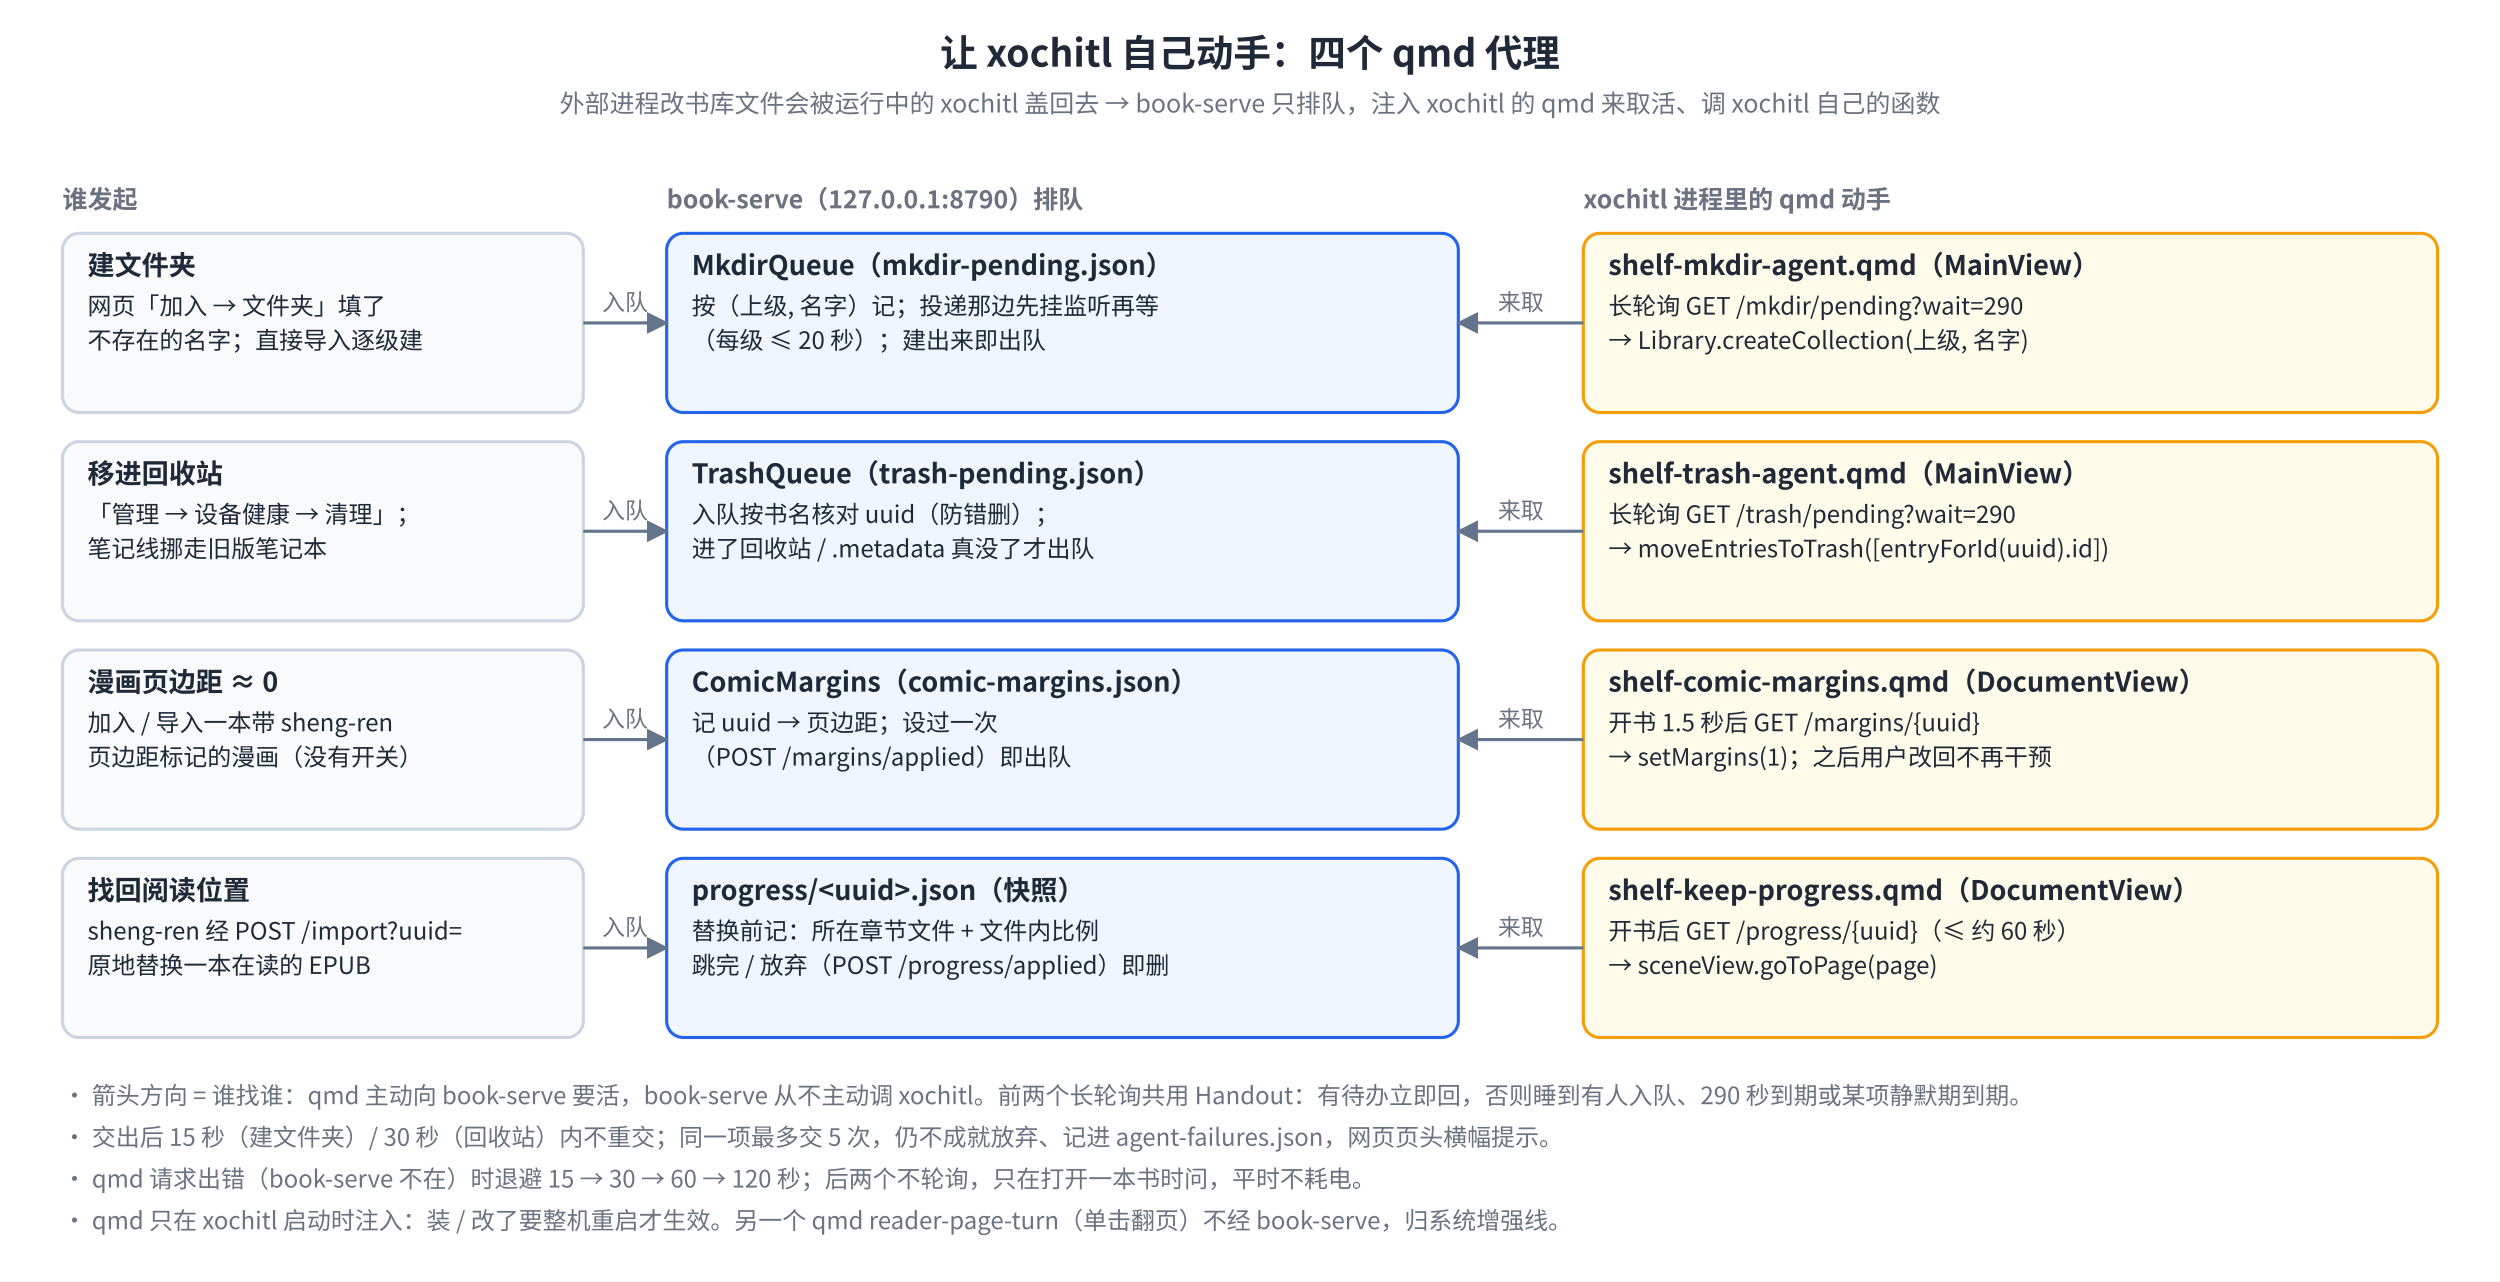
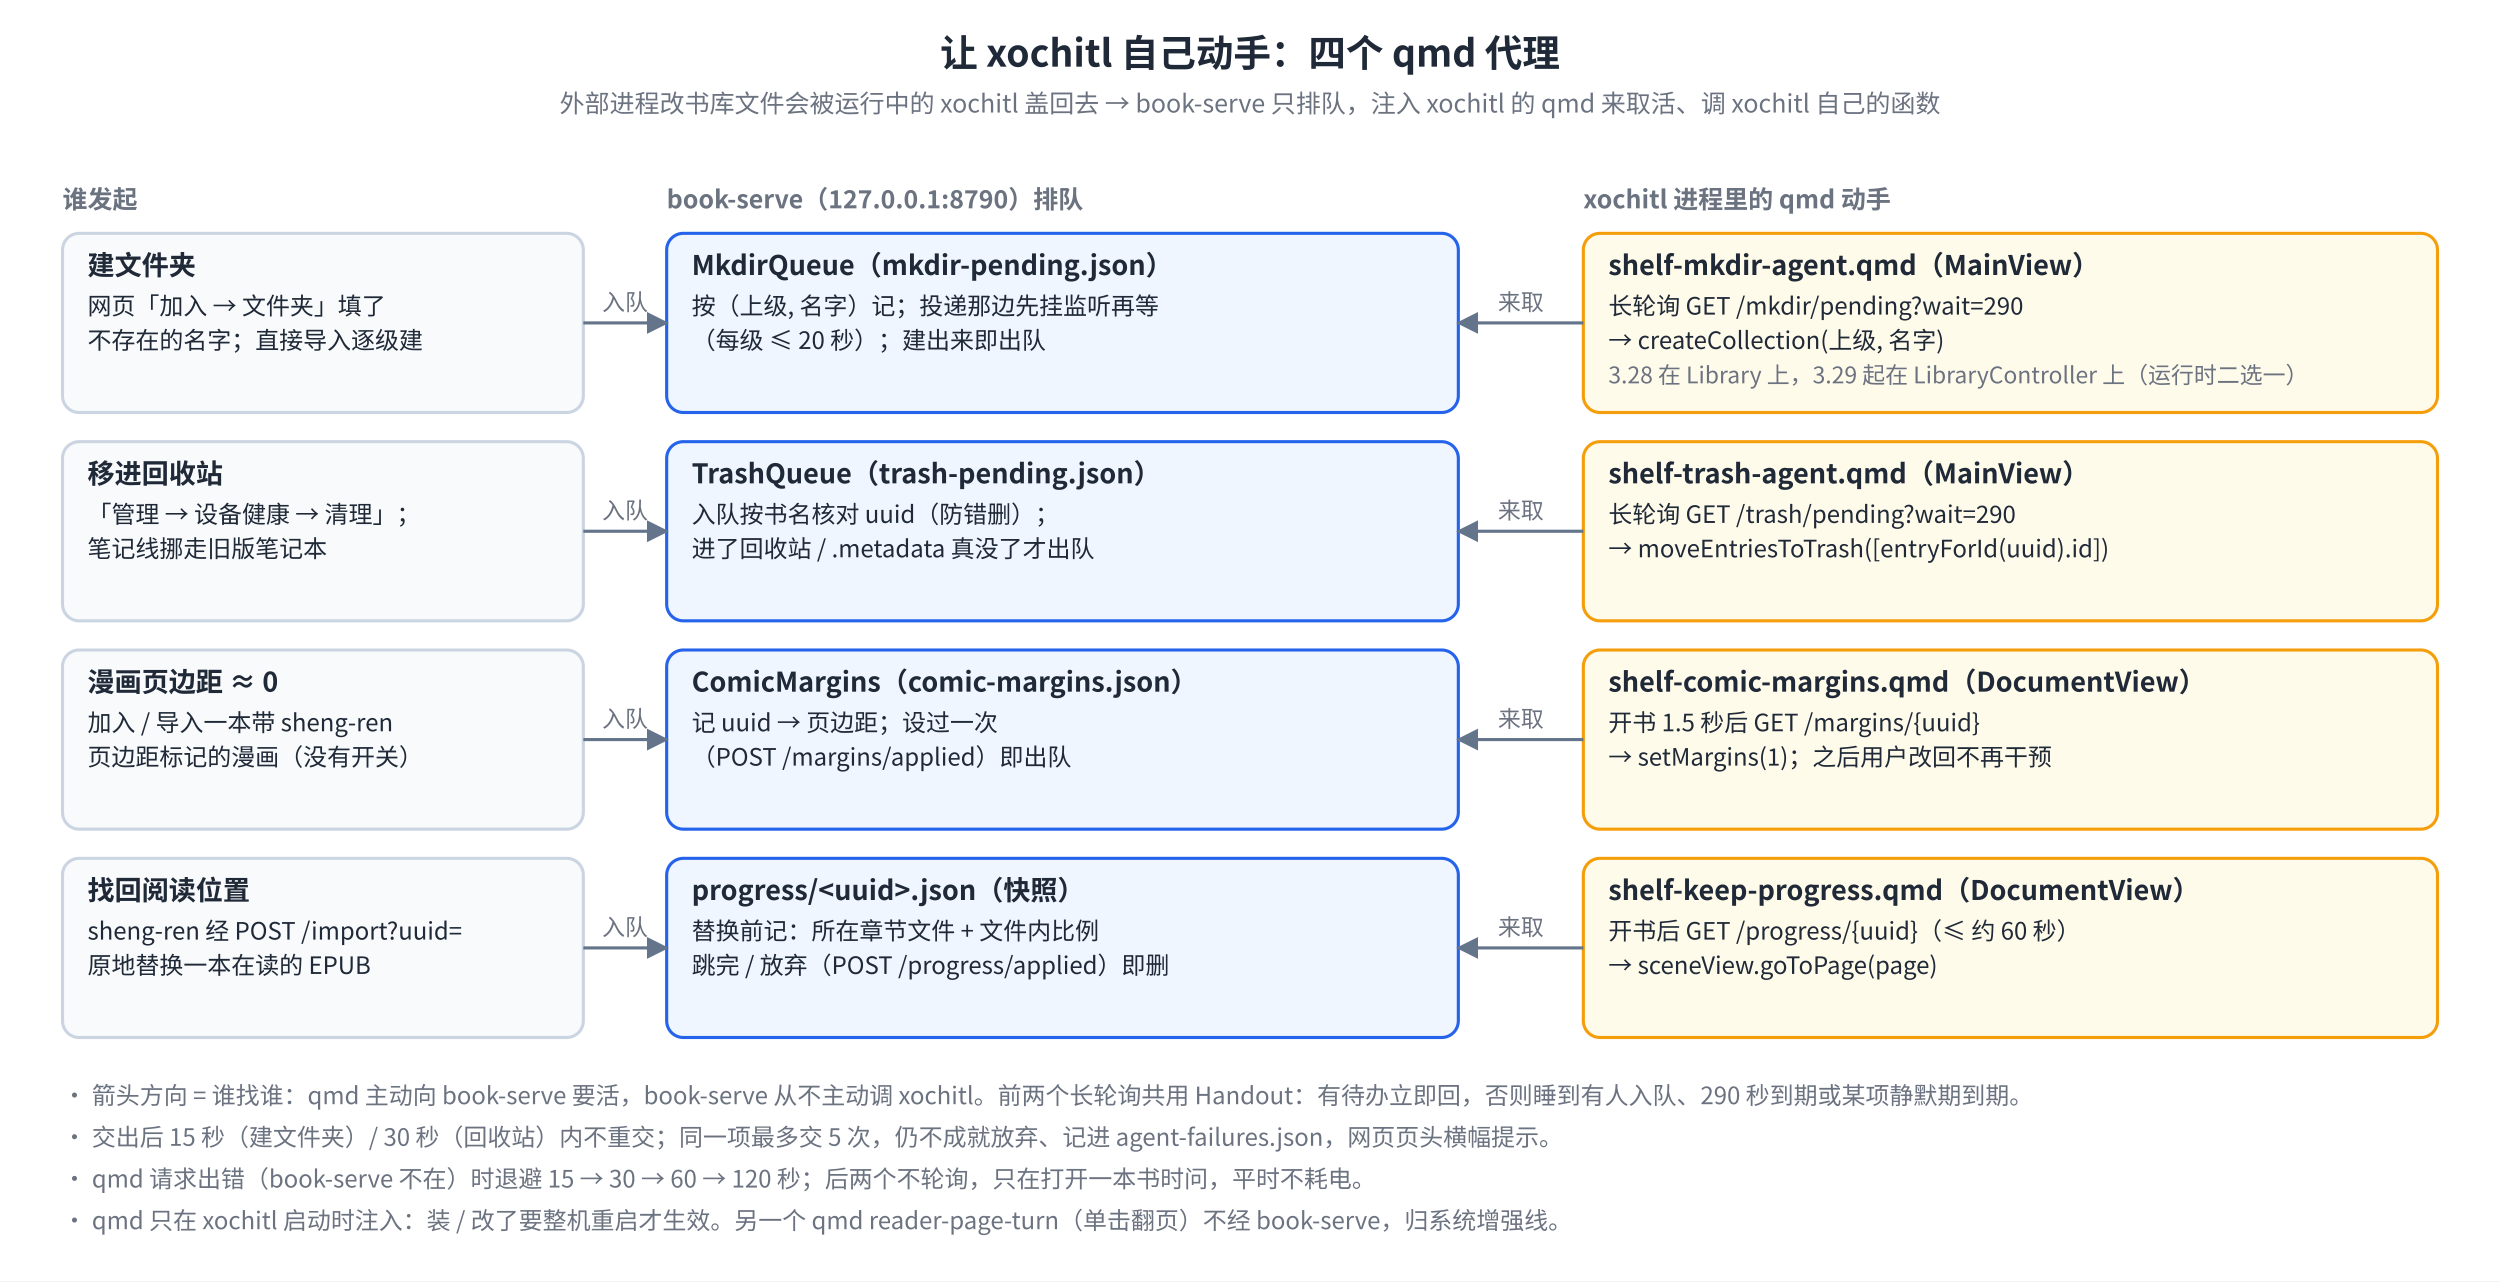
<svg xmlns="http://www.w3.org/2000/svg" viewBox="0 0 1200 615" font-family="Noto Sans SC, Noto Sans CJK SC, PingFang SC, sans-serif">
  <defs>
    <marker id="shxoch-a" viewBox="0 0 10 10" refX="9" refY="5" markerWidth="7" markerHeight="7" orient="auto-start-reverse">
      <path d="M0,0 L10,5 L0,10 z" fill="#64748B" />
    </marker>
    <marker id="shxoch-r" viewBox="0 0 10 10" refX="9" refY="5" markerWidth="7" markerHeight="7" orient="auto-start-reverse">
      <path d="M0,0 L10,5 L0,10 z" fill="#EF4444" />
    </marker>
    <marker id="shxoch-g" viewBox="0 0 10 10" refX="9" refY="5" markerWidth="7" markerHeight="7" orient="auto-start-reverse">
      <path d="M0,0 L10,5 L0,10 z" fill="#10B981" />
    </marker>
  </defs>
  <rect width="100%" height="100%" fill="#FFFFFF" />
  <text x="600.0" y="32.0" font-size="18" font-weight="bold" fill="#1F2937" text-anchor="middle">让 xochitl 自己动手：四个 qmd 代理</text>
  <text x="600.0" y="54.0" font-size="12" fill="#6B7280" text-anchor="middle">外部进程改书库文件会被运行中的 xochitl 盖回去 → book-serve 只排队，注入 xochitl 的 qmd 来取活、调 xochitl 自己的函数</text>
  <text x="30.0" y="100.0" font-size="12" font-weight="bold" fill="#6B7280" text-anchor="start">谁发起</text>
  <text x="320.0" y="100.0" font-size="12" font-weight="bold" fill="#6B7280" text-anchor="start">book-serve（127.0.0.1:8790）排队</text>
  <text x="760.0" y="100.0" font-size="12" font-weight="bold" fill="#6B7280" text-anchor="start">xochitl 进程里的 qmd 动手</text>
  <rect x="30" y="112" width="250" height="86" rx="8" fill="#F8FAFC" stroke="#CBD5E1" stroke-width="1.5" />
  <text x="42.0" y="132.0" font-size="13" font-weight="bold" fill="#1F2937" text-anchor="start">建文件夹</text>
  <text x="42.0" y="151.0" font-size="11.5" fill="#1F2937" text-anchor="start">网页「加入 → 文件夹」填了</text>
  <text x="42.0" y="167.5" font-size="11.5" fill="#1F2937" text-anchor="start">不存在的名字；直接导入逐级建</text>
  <rect x="320" y="112" width="380" height="86" rx="8" fill="#EFF6FF" stroke="#2563EB" stroke-width="1.5" />
  <text x="332.0" y="132.0" font-size="13" font-weight="bold" fill="#1F2937" text-anchor="start">MkdirQueue（mkdir-pending.json）</text>
  <text x="332.0" y="151.0" font-size="11.5" fill="#1F2937" text-anchor="start">按（上级, 名字）记；投递那边先挂监听再等</text>
  <text x="332.0" y="167.5" font-size="11.5" fill="#1F2937" text-anchor="start">（每级 ≤ 20 秒）；建出来即出队</text>
  <rect x="760" y="112" width="410" height="86" rx="8" fill="#FFFBEB" stroke="#F59E0B" stroke-width="1.5" />
  <text x="772.0" y="132.0" font-size="13" font-weight="bold" fill="#1F2937" text-anchor="start">shelf-mkdir-agent.qmd（MainView）</text>
  <text x="772.0" y="151.0" font-size="11.5" fill="#1F2937" text-anchor="start">长轮询 GET /mkdir/pending?wait=290</text>
-   <text x="772.0" y="167.5" font-size="11.5" fill="#1F2937" text-anchor="start">→ Library.createCollection(上级, 名字)</text>
+   <text x="772.0" y="167.5" font-size="11.5" fill="#1F2937" text-anchor="start">→ createCollection(上级, 名字)</text>
+   <text x="772.0" y="184.0" font-size="11" fill="#6B7280" text-anchor="start">3.28 在 Library 上，3.29 起在 LibraryController 上（运行时二选一）</text>
  <path d="M280.0,155.0 L320.0,155.0" fill="none" stroke="#64748B" stroke-width="1.5" marker-end="url(#shxoch-a)" />
  <text x="300.0" y="149.0" font-size="11" fill="#6B7280" text-anchor="middle">入队</text>
  <path d="M760.0,155.0 L700.0,155.0" fill="none" stroke="#64748B" stroke-width="1.5" marker-end="url(#shxoch-a)" />
  <text x="730.0" y="149.0" font-size="11" fill="#6B7280" text-anchor="middle">来取</text>
  <rect x="30" y="212" width="250" height="86" rx="8" fill="#F8FAFC" stroke="#CBD5E1" stroke-width="1.5" />
  <text x="42.0" y="232.0" font-size="13" font-weight="bold" fill="#1F2937" text-anchor="start">移进回收站</text>
  <text x="42.0" y="251.0" font-size="11.5" fill="#1F2937" text-anchor="start">「管理 → 设备健康 → 清理」；</text>
  <text x="42.0" y="267.5" font-size="11.5" fill="#1F2937" text-anchor="start">笔记线挪走旧版笔记本</text>
  <rect x="320" y="212" width="380" height="86" rx="8" fill="#EFF6FF" stroke="#2563EB" stroke-width="1.5" />
  <text x="332.0" y="232.0" font-size="13" font-weight="bold" fill="#1F2937" text-anchor="start">TrashQueue（trash-pending.json）</text>
  <text x="332.0" y="251.0" font-size="11.5" fill="#1F2937" text-anchor="start">入队按书名核对 uuid（防错删）；</text>
  <text x="332.0" y="267.5" font-size="11.5" fill="#1F2937" text-anchor="start">进了回收站 / .metadata 真没了才出队</text>
  <rect x="760" y="212" width="410" height="86" rx="8" fill="#FFFBEB" stroke="#F59E0B" stroke-width="1.5" />
  <text x="772.0" y="232.0" font-size="13" font-weight="bold" fill="#1F2937" text-anchor="start">shelf-trash-agent.qmd（MainView）</text>
  <text x="772.0" y="251.0" font-size="11.5" fill="#1F2937" text-anchor="start">长轮询 GET /trash/pending?wait=290</text>
  <text x="772.0" y="267.5" font-size="11.5" fill="#1F2937" text-anchor="start">→ moveEntriesToTrash([entryForId(uuid).id])</text>
  <path d="M280.0,255.0 L320.0,255.0" fill="none" stroke="#64748B" stroke-width="1.5" marker-end="url(#shxoch-a)" />
  <text x="300.0" y="249.0" font-size="11" fill="#6B7280" text-anchor="middle">入队</text>
  <path d="M760.0,255.0 L700.0,255.0" fill="none" stroke="#64748B" stroke-width="1.5" marker-end="url(#shxoch-a)" />
  <text x="730.0" y="249.0" font-size="11" fill="#6B7280" text-anchor="middle">来取</text>
  <rect x="30" y="312" width="250" height="86" rx="8" fill="#F8FAFC" stroke="#CBD5E1" stroke-width="1.5" />
  <text x="42.0" y="332.0" font-size="13" font-weight="bold" fill="#1F2937" text-anchor="start">漫画页边距 ≈ 0</text>
  <text x="42.0" y="351.0" font-size="11.5" fill="#1F2937" text-anchor="start">加入 / 导入一本带 sheng-ren</text>
  <text x="42.0" y="367.5" font-size="11.5" fill="#1F2937" text-anchor="start">页边距标记的漫画（没有开关）</text>
  <rect x="320" y="312" width="380" height="86" rx="8" fill="#EFF6FF" stroke="#2563EB" stroke-width="1.5" />
  <text x="332.0" y="332.0" font-size="13" font-weight="bold" fill="#1F2937" text-anchor="start">ComicMargins（comic-margins.json）</text>
  <text x="332.0" y="351.0" font-size="11.5" fill="#1F2937" text-anchor="start">记 uuid → 页边距；设过一次</text>
  <text x="332.0" y="367.5" font-size="11.5" fill="#1F2937" text-anchor="start">（POST /margins/applied）即出队</text>
  <rect x="760" y="312" width="410" height="86" rx="8" fill="#FFFBEB" stroke="#F59E0B" stroke-width="1.5" />
  <text x="772.0" y="332.0" font-size="13" font-weight="bold" fill="#1F2937" text-anchor="start">shelf-comic-margins.qmd（DocumentView）</text>
  <text x="772.0" y="351.0" font-size="11.5" fill="#1F2937" text-anchor="start">开书 1.5 秒后 GET /margins/{uuid}</text>
  <text x="772.0" y="367.5" font-size="11.5" fill="#1F2937" text-anchor="start">→ setMargins(1)；之后用户改回不再干预</text>
  <path d="M280.0,355.0 L320.0,355.0" fill="none" stroke="#64748B" stroke-width="1.5" marker-end="url(#shxoch-a)" />
  <text x="300.0" y="349.0" font-size="11" fill="#6B7280" text-anchor="middle">入队</text>
  <path d="M760.0,355.0 L700.0,355.0" fill="none" stroke="#64748B" stroke-width="1.5" marker-end="url(#shxoch-a)" />
  <text x="730.0" y="349.0" font-size="11" fill="#6B7280" text-anchor="middle">来取</text>
  <rect x="30" y="412" width="250" height="86" rx="8" fill="#F8FAFC" stroke="#CBD5E1" stroke-width="1.5" />
  <text x="42.0" y="432.0" font-size="13" font-weight="bold" fill="#1F2937" text-anchor="start">找回阅读位置</text>
  <text x="42.0" y="451.0" font-size="11.5" fill="#1F2937" text-anchor="start">sheng-ren 经 POST /import?uuid=</text>
  <text x="42.0" y="467.5" font-size="11.5" fill="#1F2937" text-anchor="start">原地替换一本在读的 EPUB</text>
  <rect x="320" y="412" width="380" height="86" rx="8" fill="#EFF6FF" stroke="#2563EB" stroke-width="1.5" />
  <text x="332.0" y="432.0" font-size="13" font-weight="bold" fill="#1F2937" text-anchor="start">progress/&lt;uuid&gt;.json（快照）</text>
  <text x="332.0" y="451.0" font-size="11.5" fill="#1F2937" text-anchor="start">替换前记：所在章节文件 + 文件内比例</text>
  <text x="332.0" y="467.5" font-size="11.5" fill="#1F2937" text-anchor="start">跳完 / 放弃（POST /progress/applied）即删</text>
  <rect x="760" y="412" width="410" height="86" rx="8" fill="#FFFBEB" stroke="#F59E0B" stroke-width="1.5" />
  <text x="772.0" y="432.0" font-size="13" font-weight="bold" fill="#1F2937" text-anchor="start">shelf-keep-progress.qmd（DocumentView）</text>
  <text x="772.0" y="451.0" font-size="11.5" fill="#1F2937" text-anchor="start">开书后 GET /progress/{uuid}（≤ 约 60 秒）</text>
  <text x="772.0" y="467.5" font-size="11.5" fill="#1F2937" text-anchor="start">→ sceneView.goToPage(page)</text>
  <path d="M280.0,455.0 L320.0,455.0" fill="none" stroke="#64748B" stroke-width="1.5" marker-end="url(#shxoch-a)" />
  <text x="300.0" y="449.0" font-size="11" fill="#6B7280" text-anchor="middle">入队</text>
  <path d="M760.0,455.0 L700.0,455.0" fill="none" stroke="#64748B" stroke-width="1.5" marker-end="url(#shxoch-a)" />
  <text x="730.0" y="449.0" font-size="11" fill="#6B7280" text-anchor="middle">来取</text>
  <text x="30.0" y="530.0" font-size="11.5" fill="#6B7280" text-anchor="start">• 箭头方向 = 谁找谁：qmd 主动向 book-serve 要活，book-serve 从不主动调 xochitl。前两个长轮询共用 Handout：有待办立即回，否则睡到有人入队、290 秒到期或某项静默期到期。</text>
  <text x="30.0" y="550.0" font-size="11.5" fill="#6B7280" text-anchor="start">• 交出后 15 秒（建文件夹）/ 30 秒（回收站）内不重交；同一项最多交 5 次，仍不成就放弃、记进 agent-failures.json，网页页头横幅提示。</text>
  <text x="30.0" y="570.0" font-size="11.5" fill="#6B7280" text-anchor="start">• qmd 请求出错（book-serve 不在）时退避 15 → 30 → 60 → 120 秒；后两个不轮询，只在打开一本书时问，平时不耗电。</text>
  <text x="30.0" y="590.0" font-size="11.5" fill="#6B7280" text-anchor="start">• qmd 只在 xochitl 启动时注入：装 / 改了要整机重启才生效。另一个 qmd reader-page-turn（单击翻页）不经 book-serve，归系统增强线。</text>
</svg>
